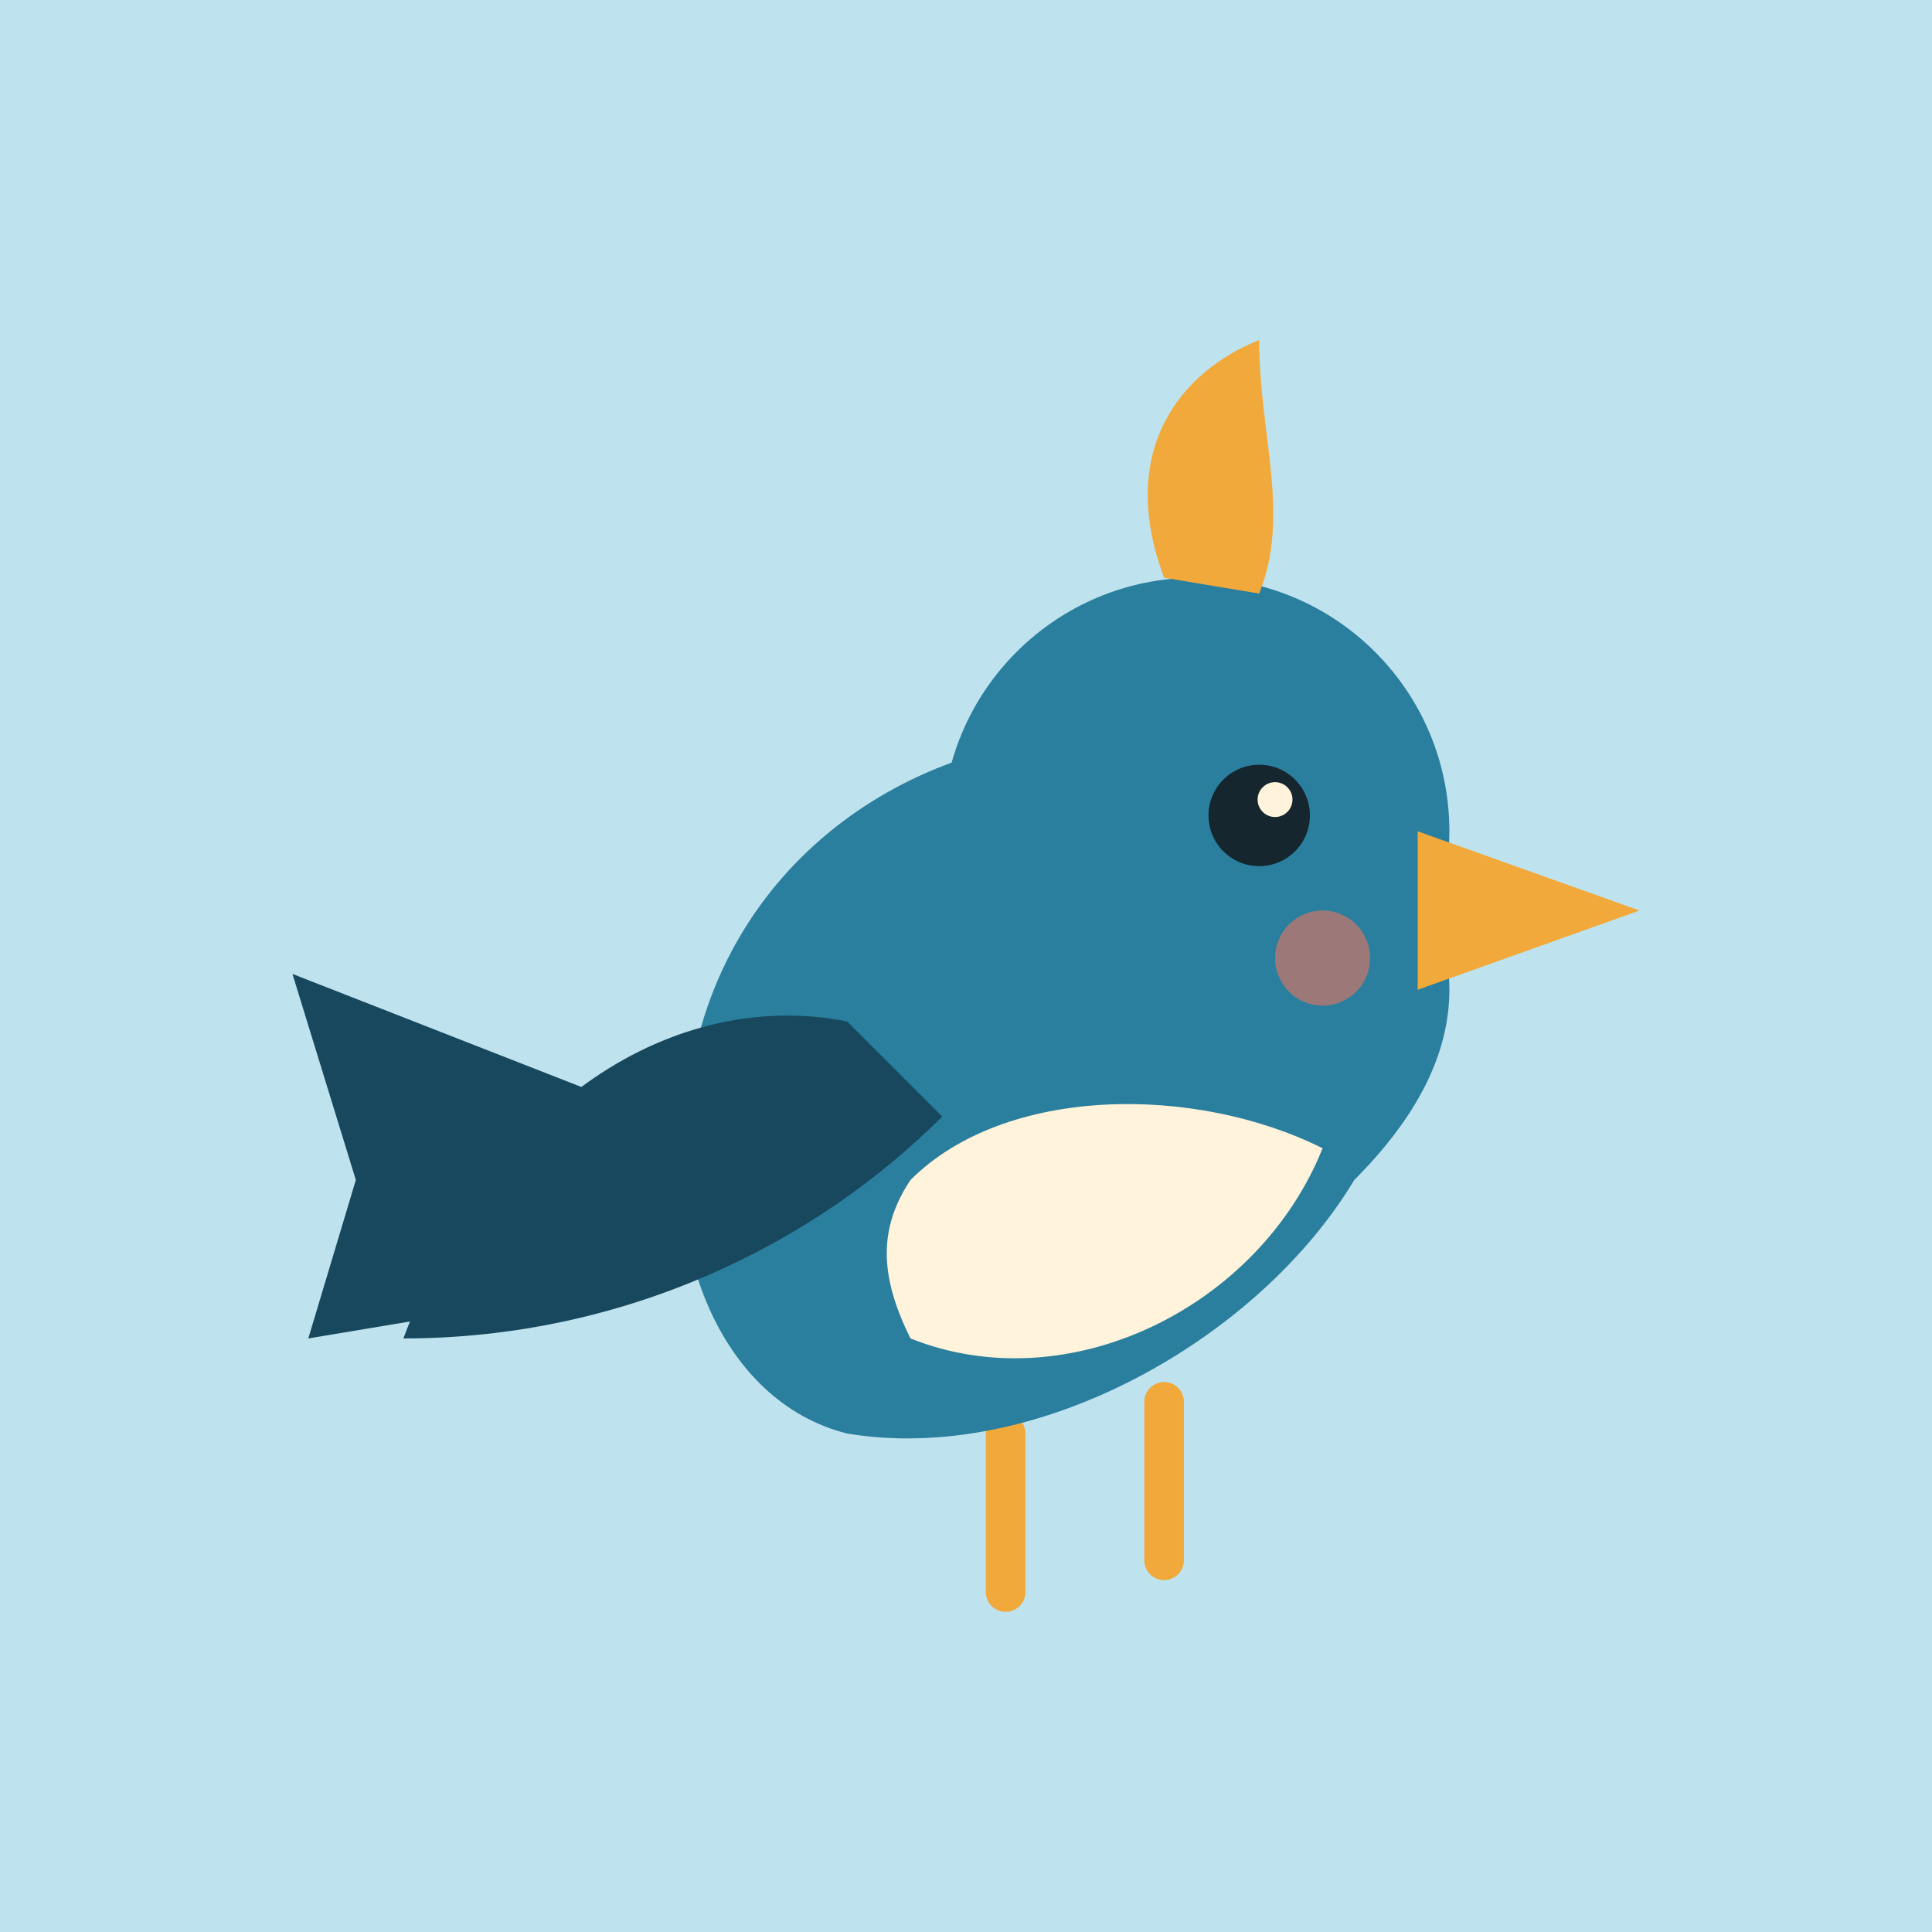
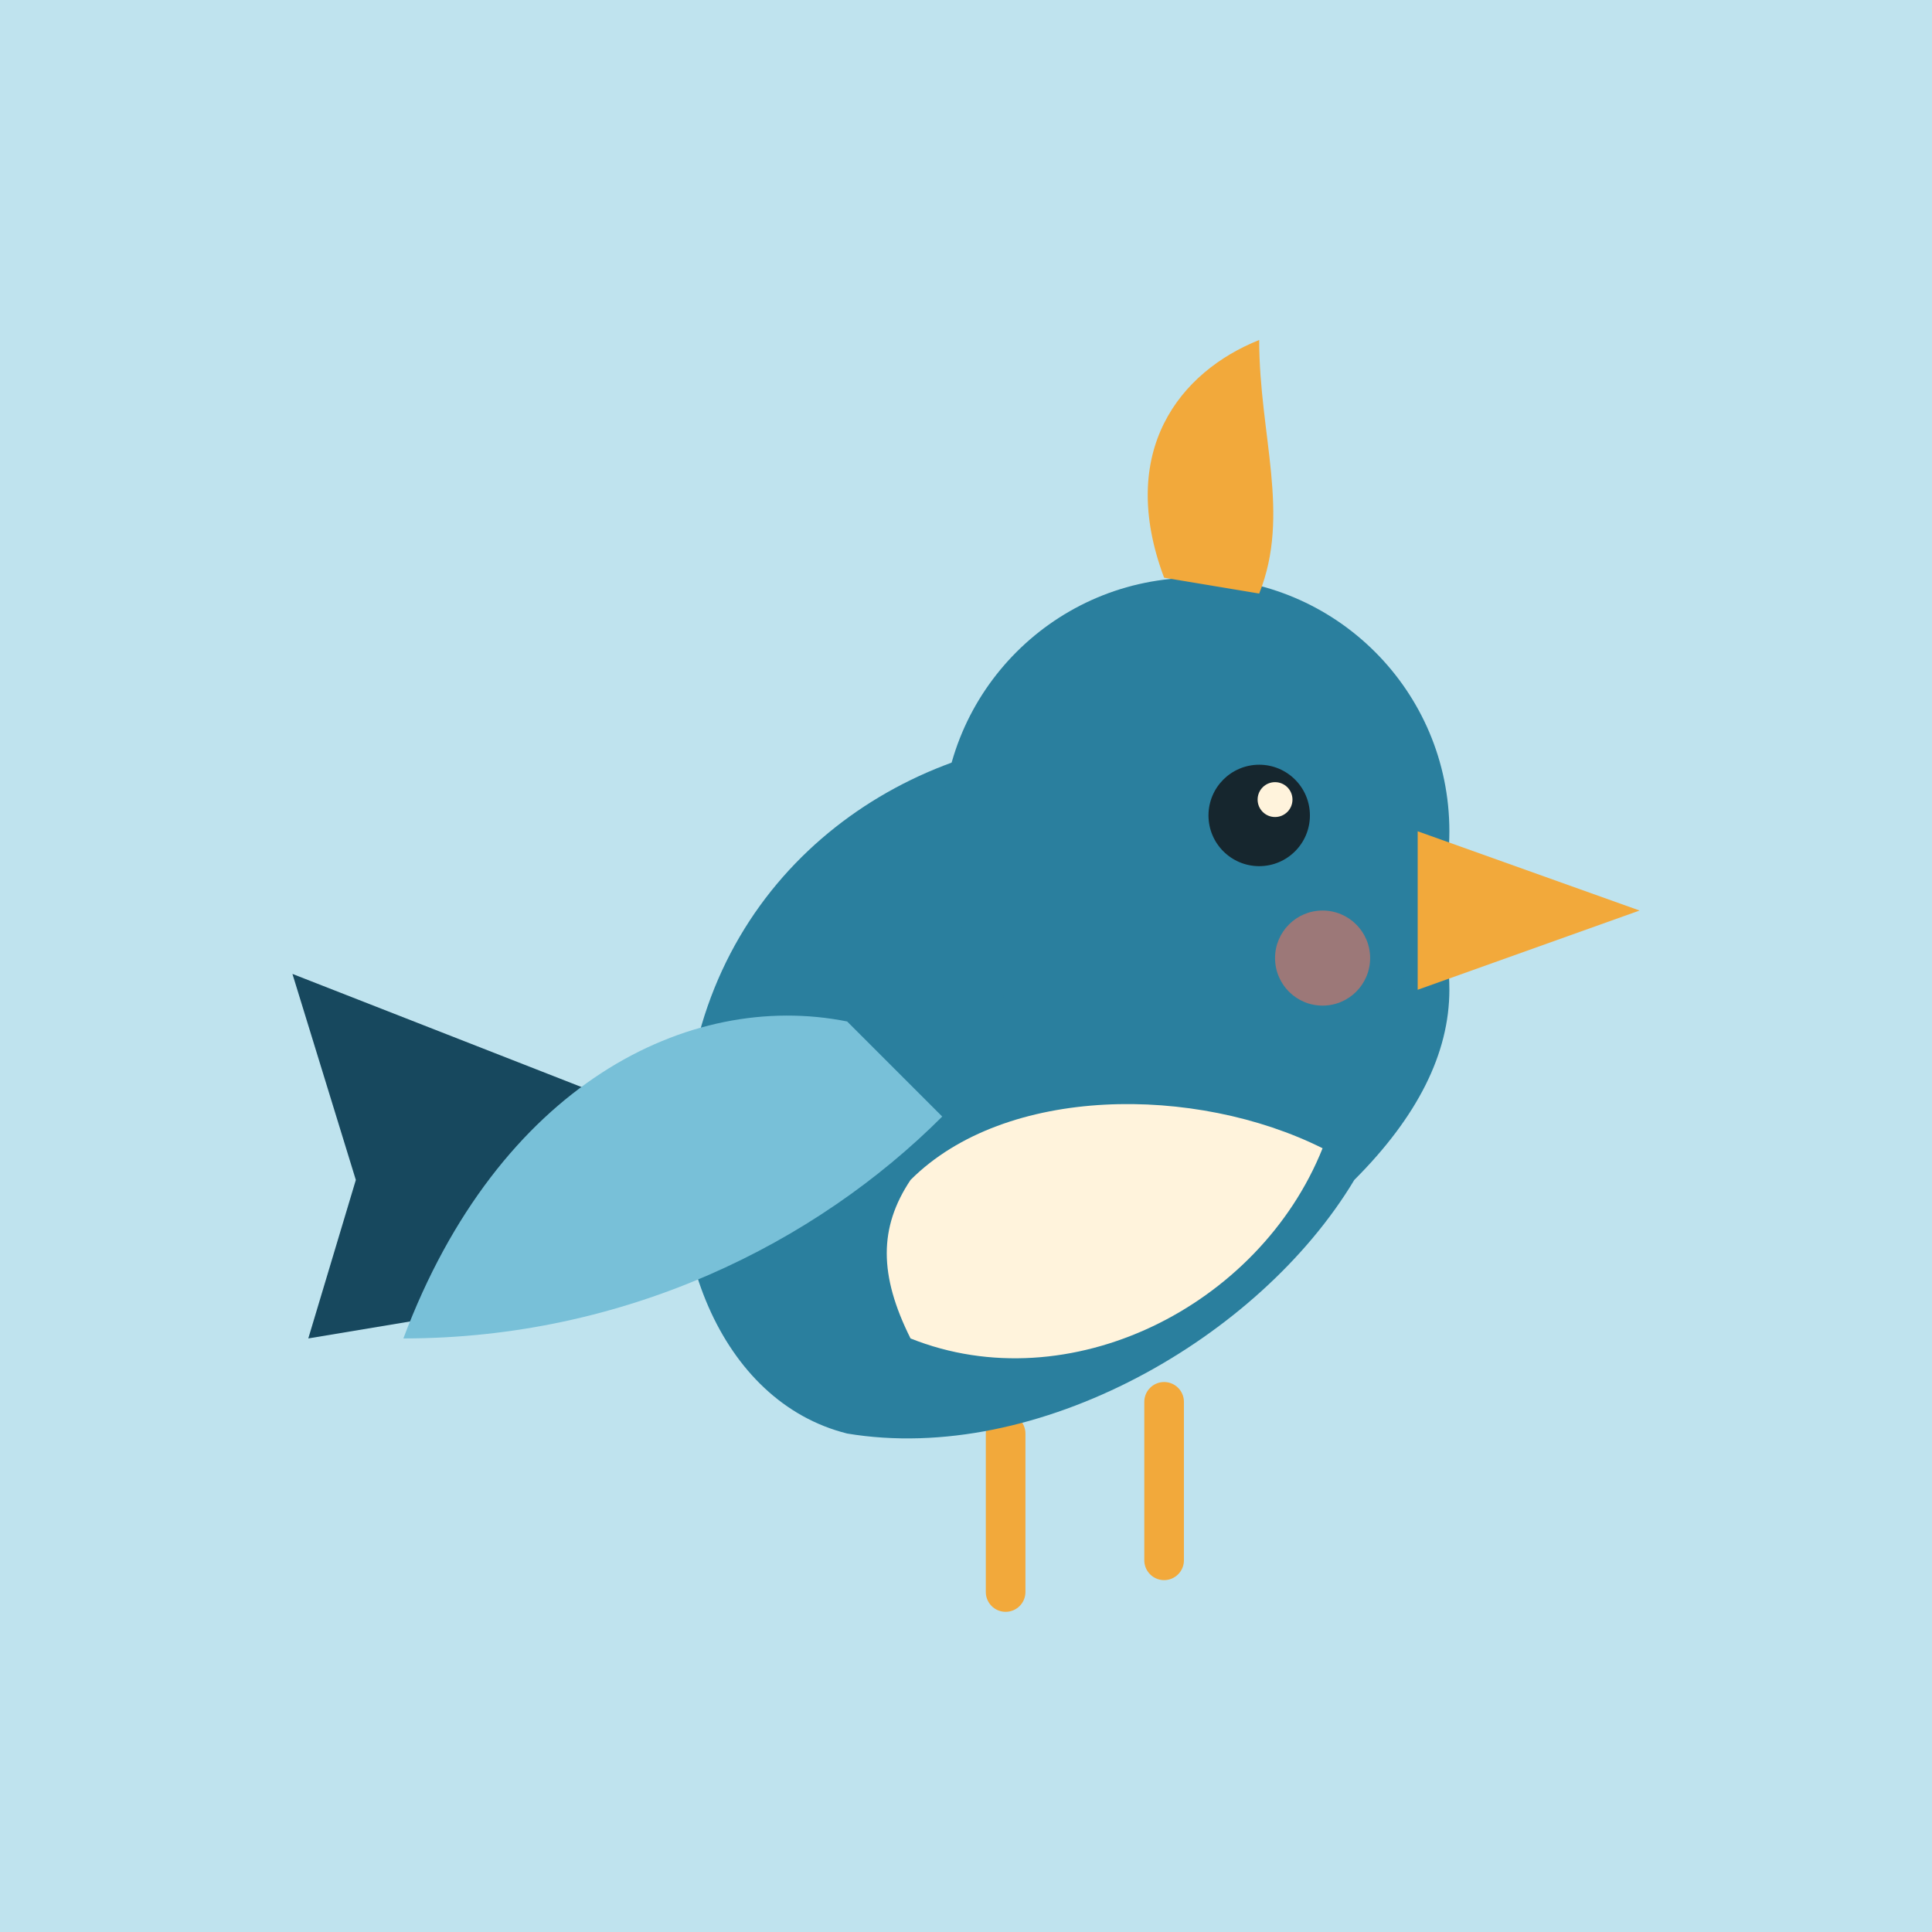
<svg xmlns="http://www.w3.org/2000/svg" width="512" height="512" viewBox="0 0 512 512">
  <rect width="512" height="512" fill="#BFE3EE" />
  <g transform="translate(56.5 60.7) scale(4.2)">
    <path d="M50,76 L50,86" stroke="#F2A93B" stroke-width="2.5" stroke-linecap="round" fill="none" />
    <path d="M60,74 L60,84" stroke="#F2A93B" stroke-width="2.5" stroke-linecap="round" fill="none" />
    <path d="M28,56 L5,47 L9,60 L6,70 L30,66 Z" fill="#17485E" />
    <path d="M30,54 C32,40 44,32 56,32 C68,32 78,38 78,48 C78,52 76,56 72,60 C66,70 52,78 40,76 C32,74 28,64 30,54 Z" fill="#2A7F9E" />
    <path d="M78,38 A16,16 0 1,1 46,38 A16,16 0 1,1 78,38 Z" fill="#2A7F9E" />
    <path d="M44,60 C50,54 62,54 70,58 C66,68 54,74 44,70 C42,66 42,63 44,60 Z" fill="#FFF3DC" />
-     <path d="M40,50 C30,48 18,54 12,70 C26,70 38,64 46,56 Z" fill="#17485E" />
+     <path d="M40,50 C30,48 18,54 12,70 C26,70 38,64 46,56 Z" fill="#78C0D8" />
    <path d="M76,38 L90,43 L76,48 Z" fill="#F2A93B" />
    <path d="M60,22 C57,14 61,9 66,7 C66,13 68,18 66,23 Z" fill="#F2A93B" />
    <circle cx="70" cy="46" r="3" fill="#E8735F" fill-opacity="0.6" />
    <circle cx="66" cy="37" r="3.2" fill="#16262E" />
    <circle cx="67" cy="36" r="1.1" fill="#FFF3DC" />
  </g>
</svg>
